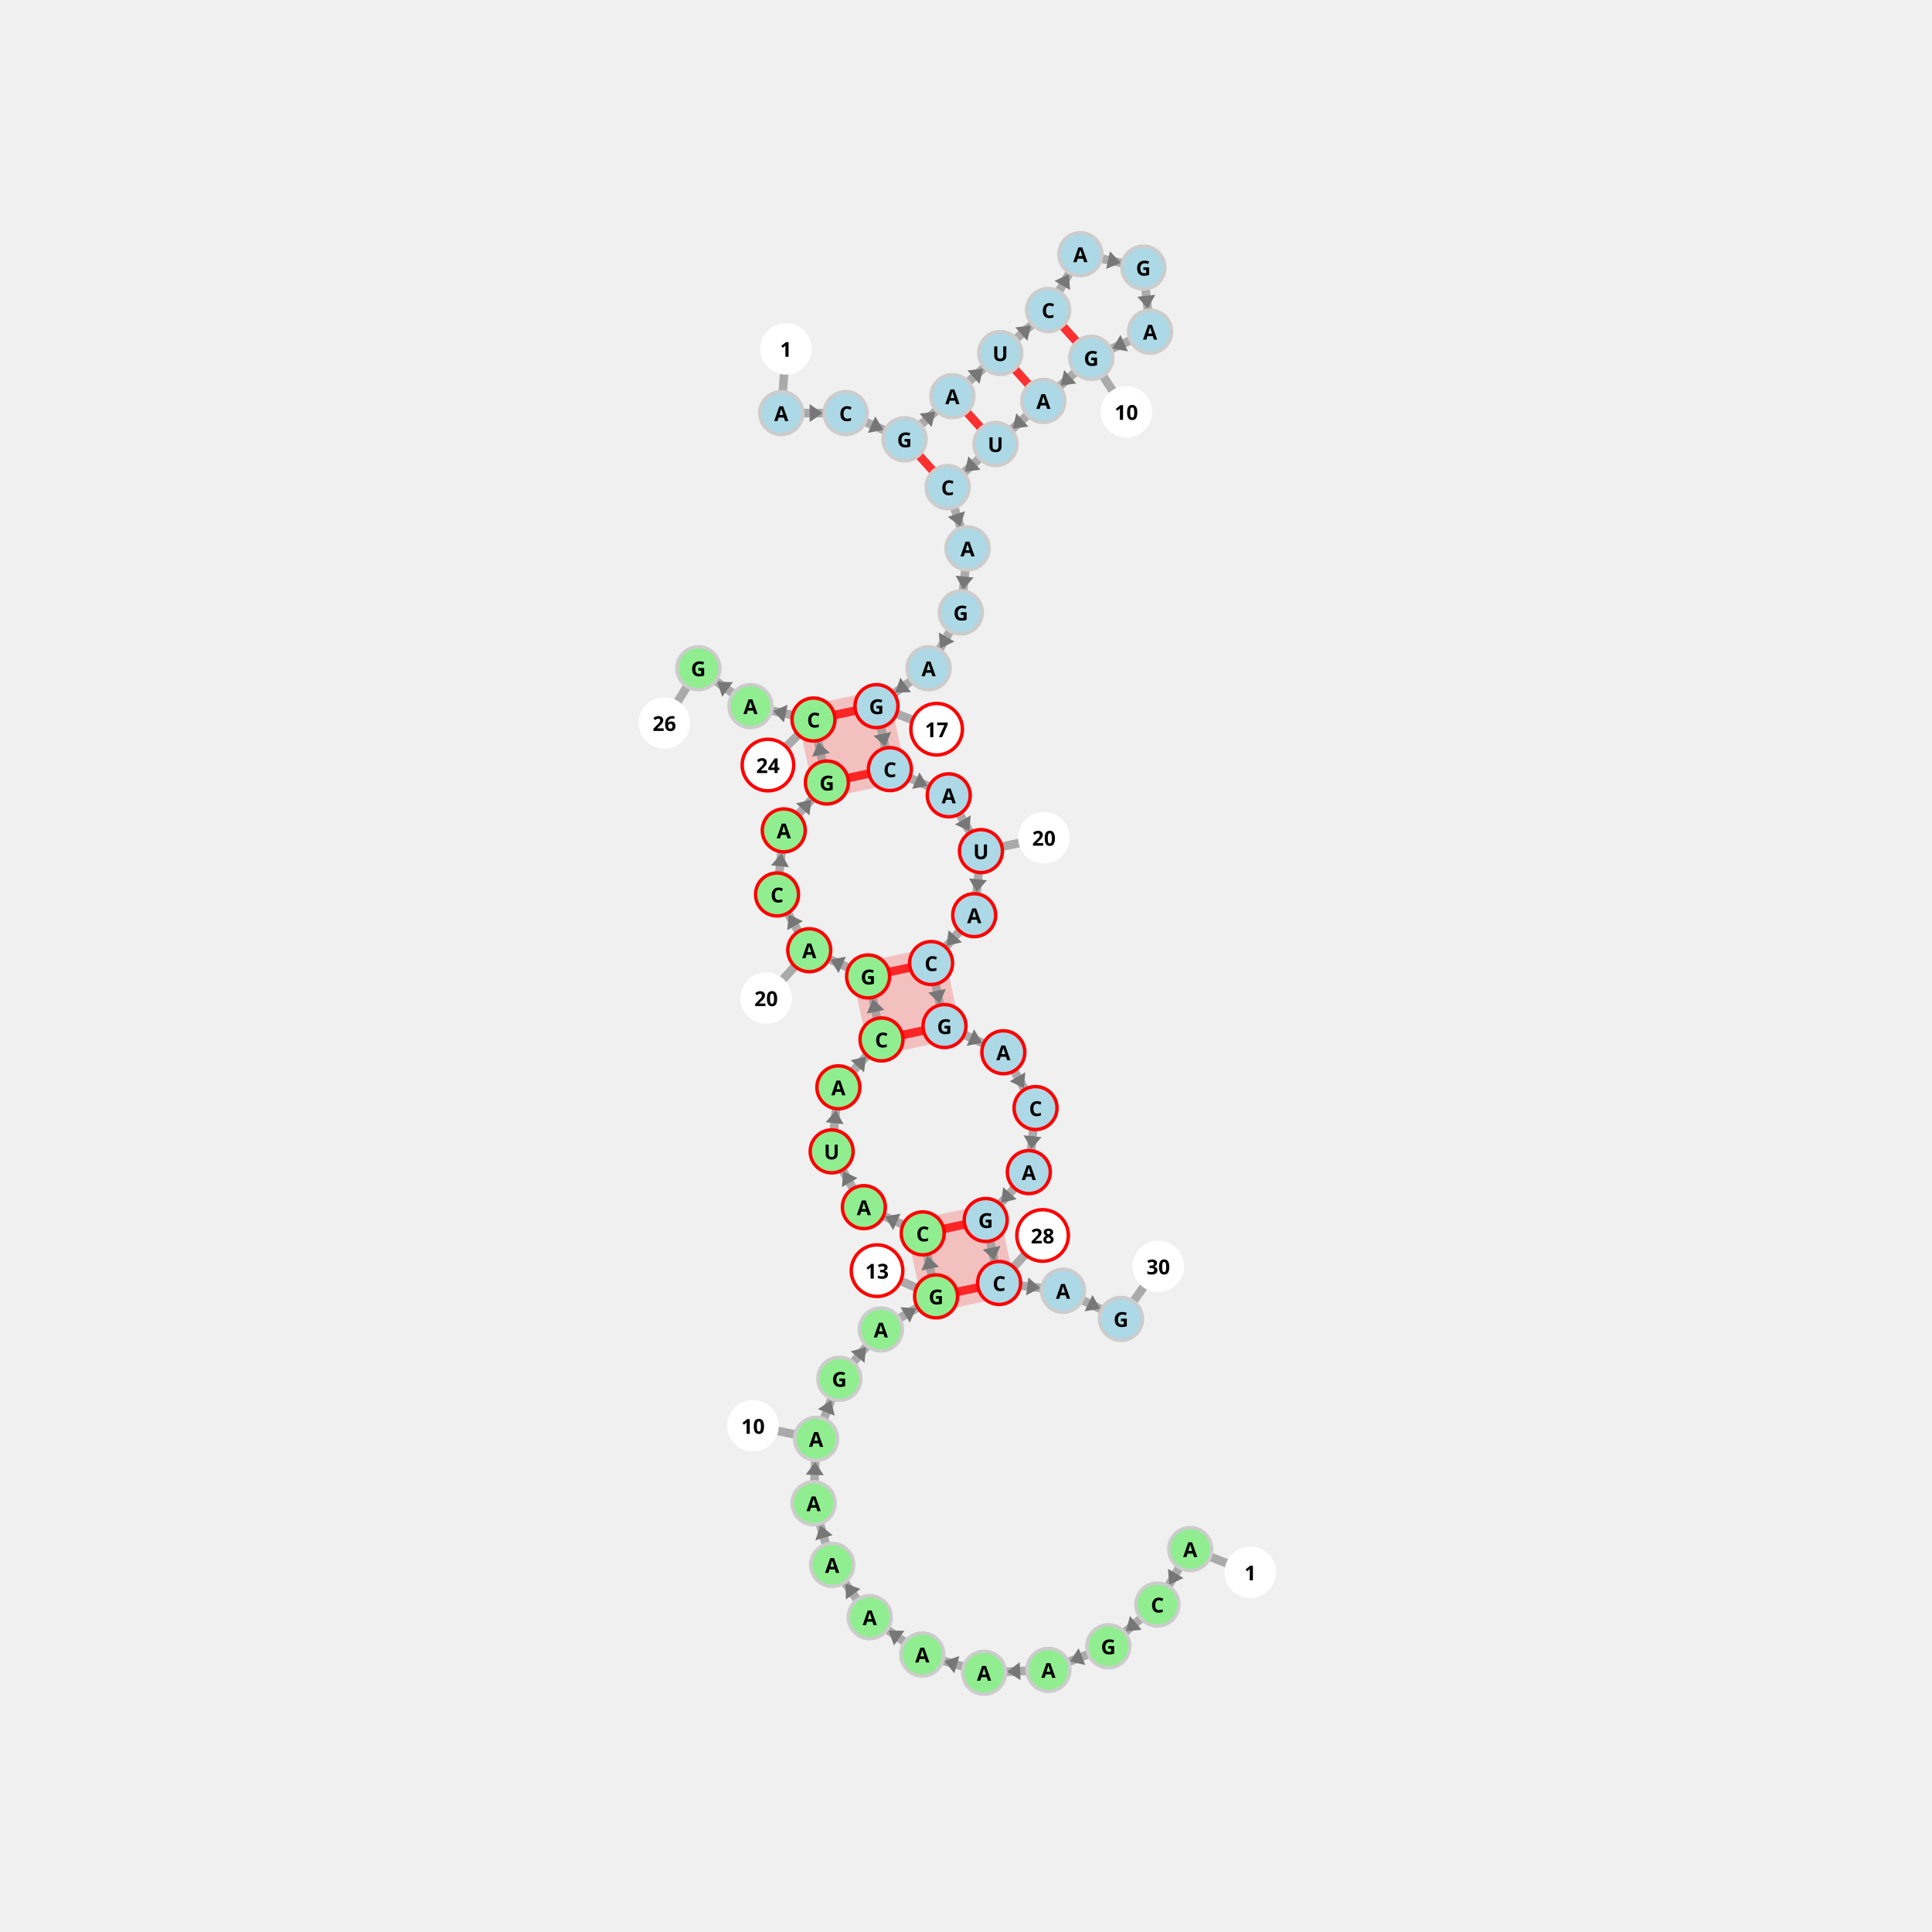
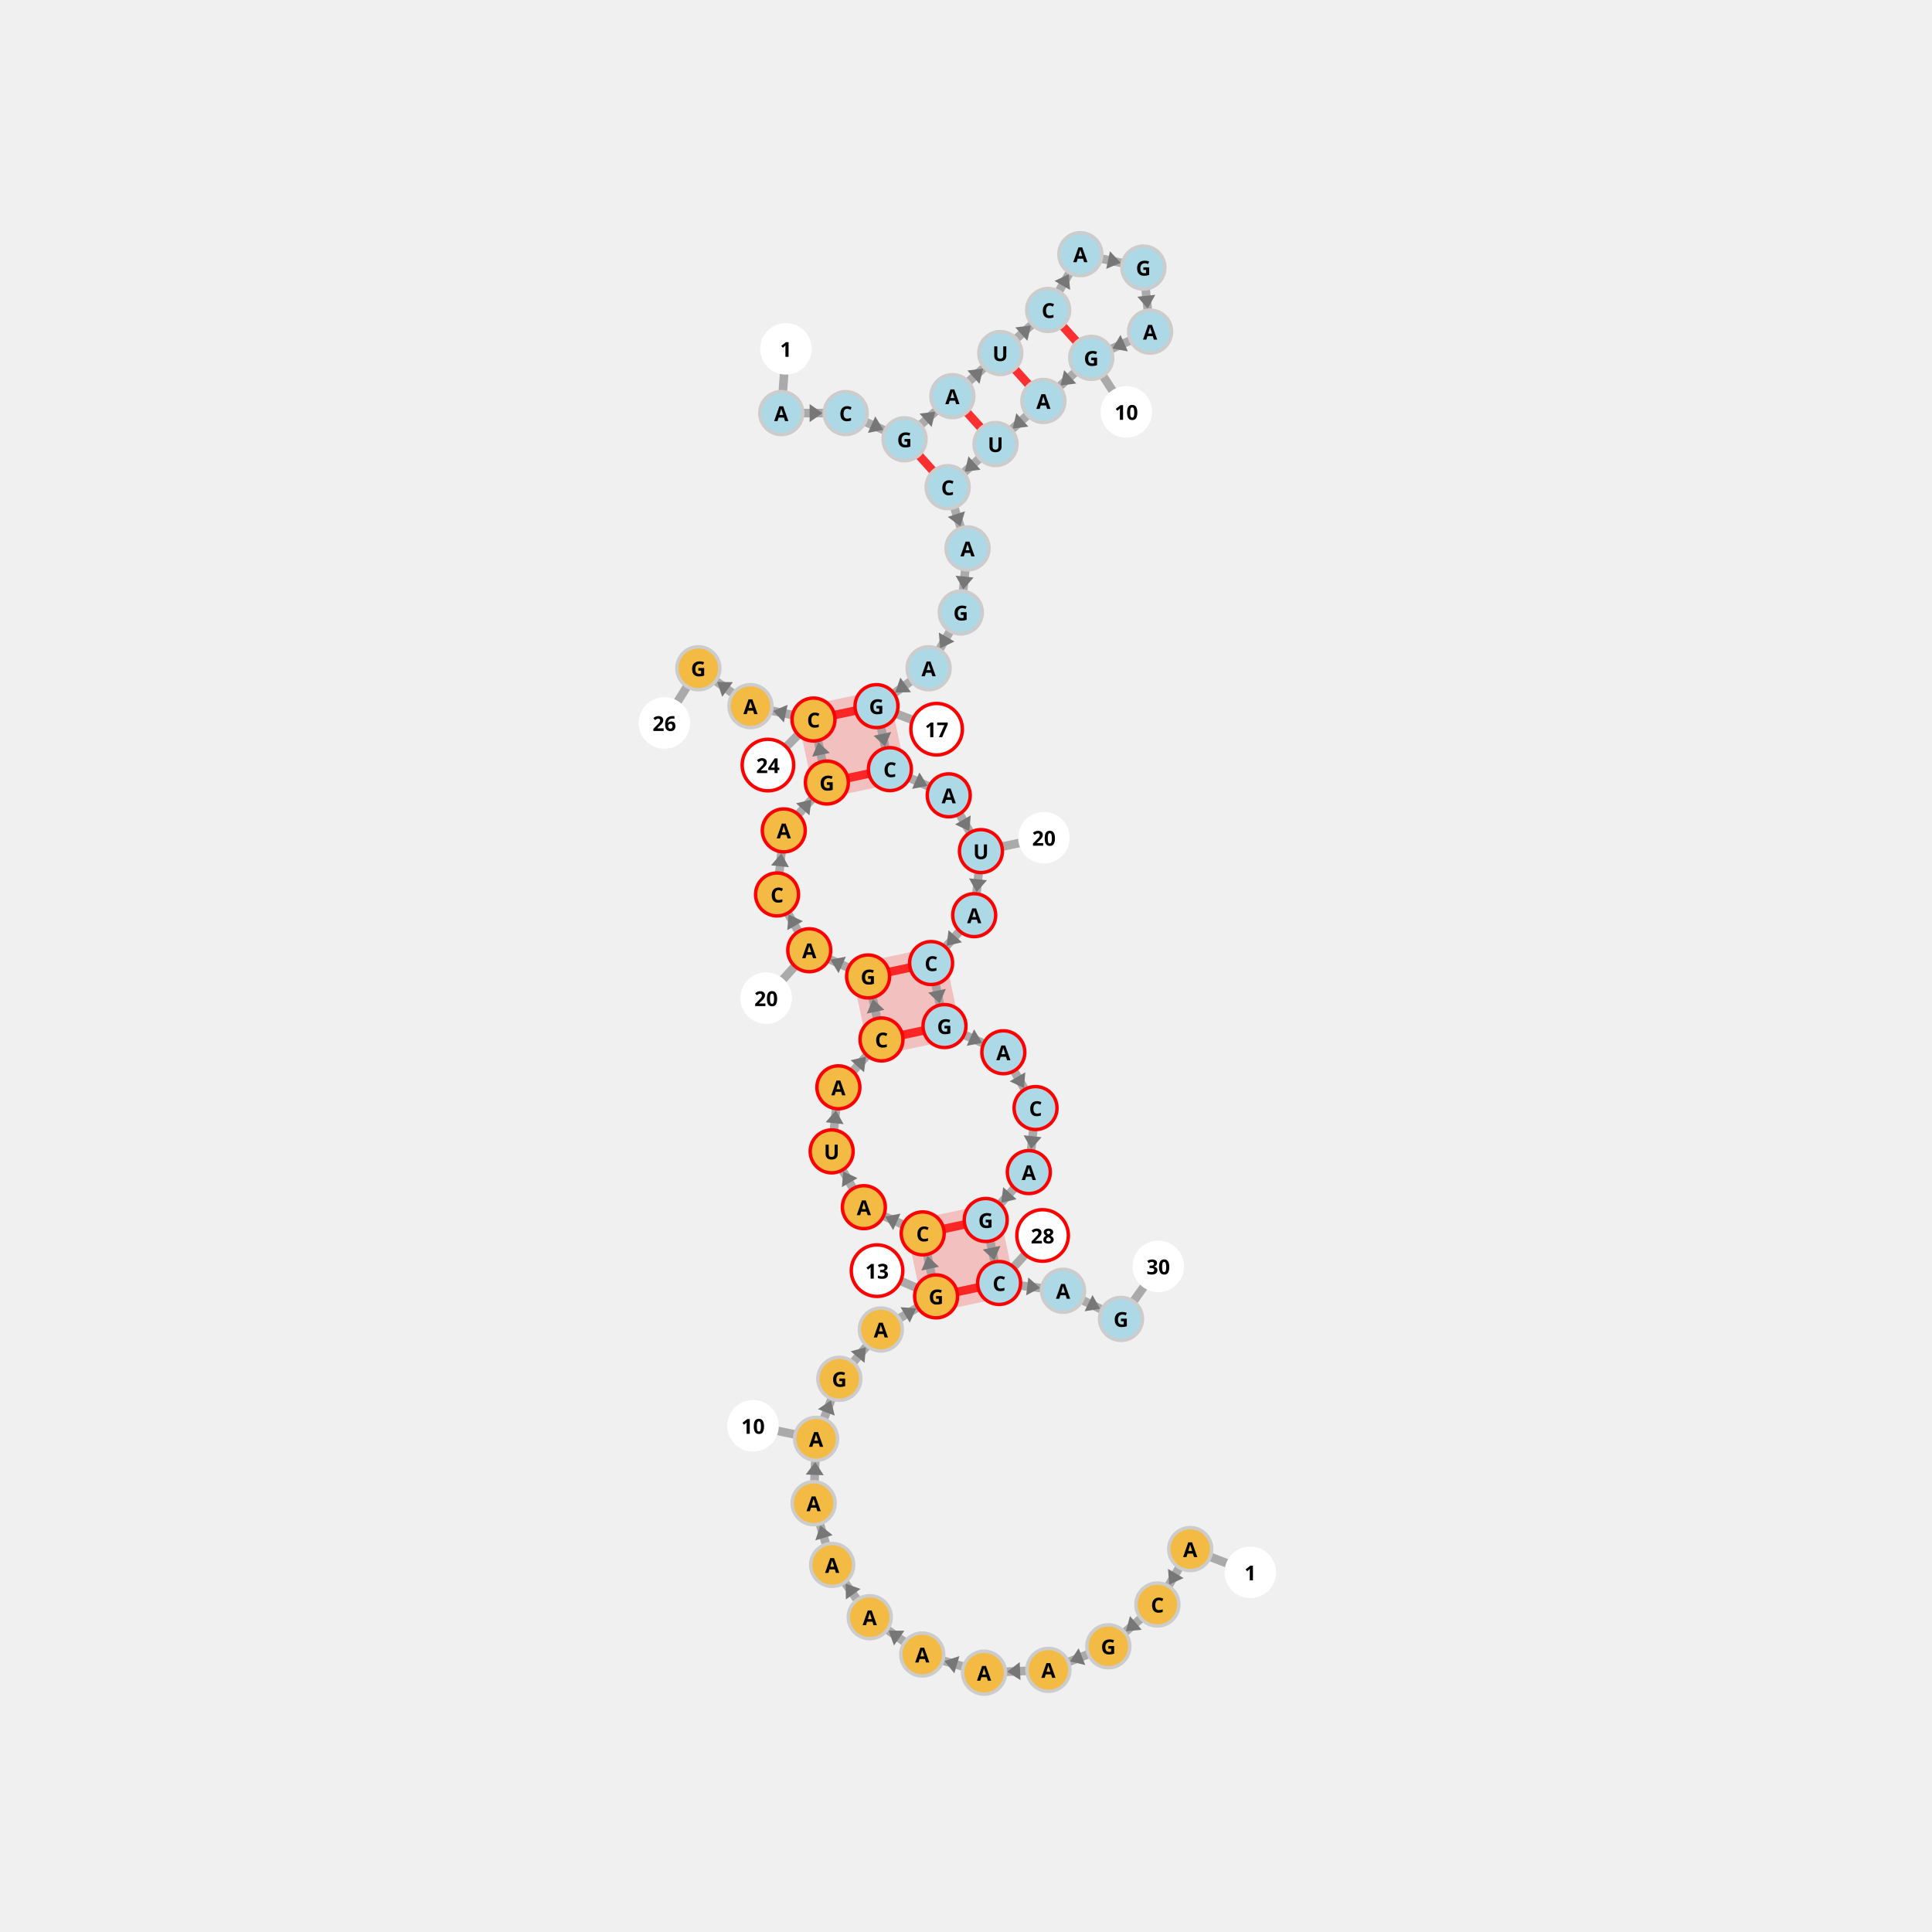
<svg xmlns="http://www.w3.org/2000/svg" viewBox="0 0 300 300">
  <style type="text/css">
 circle.fornac-node, polygon.fornac-node {
  stroke: #ccc;
  stroke-width: 0.8;
  opacity: 1;
  fill: white;
}

path.fornac-directionArrow {
  fill: #777;
  stroke: none;
  stroke-width: 0.8px;
}

g.fornac-plot {
    /* outline: 1px solid red; */
}

circle.fornac-node[base_type="a"] {
  fill: #dbdb8d;
}

circle.fornac-node[base_type="c"] {
  fill: #98df8a;
}

circle.fornac-node[base_type="g"] {
  fill: #ff9896;
}

circle.fornac-node[base_type="u"], circle.fornac-node[base_type="t"] {
  fill: #aec7e8;
}

.fornac-node &gt; text {
     pointer-events: none;
 }

circle.fornac-node[node_type="label"] {
    stroke: transparent;
    stroke-width: 0;
    fill: white;
    display: inline;
}

circle.fornac-node[node_type="protein"] {
    fill: gray;
    fill-opacity: 0.5;
    stroke-width: 4;
}

.fornac-selectedNode &gt; circle.fornac-node {
    stroke: red;
}

text.fornac-nodeLabel {
    font-weight: bold;
    font-family: Tahoma, Geneva, sans-serif;
    font-size: 0.4em;
    color: rgb(100,100,100);
    text-anchor: middle;
    alignment-baseline: middle;
    dominant-baseline: central;
    pointer-events: none;
    -webkit-touch-callout: none;
    -webkit-user-select: none;
    -khtml-user-select: none;
    -moz-user-select: none;
    -ms-user-select: none;
    user-select: none;
}

line.fornac-link {
  stroke: #999;
  stroke-opacity: 0.8;
  stroke-width: 2;
}

line.fornac-link[link_type="pseudoknot"] {
    stroke: red;
}

line.fornac-link[link_type="basepair"] {
  stroke: red;
}

line.fornac-link[link_type="intermolecule"] {
  stroke: blue;
}

line.fornac-link[link_type="chain_chain"] {
  stroke-dasharray: 3,3;
}

line.fornac-link[link_type="fake"] {
  stroke: green;
}

text.fornac-plotLabel {
    font-family: Tahoma, Geneva, sans-serif;
    font-weight: bolder;
    font-size: 1.2em;
    fill: rgba(200, 200, 200, 0.5);
    text-anchor: middle;
    alignment-baseline: central;
}

.fornac-transparent {
    fill: transparent;
    stroke-width: 0;
    stroke-opacity: 0;
    opacity: 0;
    visibility: hidden;
    pointer-events: none;
}

.fornac-dragLine {
  stroke: #999;
  stroke-width: 2;
  pointer-events: none;
}

.fornac-mouseEventHelper &gt; .extent {
  fill-opacity: .1;
  stroke: #fff;
  shape-rendering: crispEdges;
}

.d3-context-menu {
	position: absolute;
	display: none;
	background-color: #f2f2f2;
	border-radius: 4px;

	font-family: Arial, sans-serif;
	font-size: 14px;
	min-width: 150px;
	border: 1px solid #d4d4d4;

	z-index:1200;
}

.d3-context-menu ul {
	list-style-type: none;
	margin: 4px 0px;
	padding: 0px;
	cursor: default;
}

.d3-context-menu ul li {
	padding: 4px 16px;

	-webkit-touch-callout: none; /* iOS Safari */
	-webkit-user-select: none;   /* Chrome/Safari/Opera */
	-khtml-user-select: none;    /* Konqueror */
	-moz-user-select: none;      /* Firefox */
	-ms-user-select: none;       /* Internet Explorer/Edge */
	user-select: none;
}

.d3-context-menu ul li:hover {
	background-color: #4677f8;
	color: #fefefe;
}

.d3-context-menu-selected {
	background-color: #4677f8;
	color: #fefefe;
}

/*
	Header
*/

.d3-context-menu ul li.is-header
.d3-context-menu ul li.is-header:hover {
	background-color: #f2f2f2;
	color: #444;
	font-weight: bold;
	font-style: italic;
}

/*
	Disabled
*/

.d3-context-menu ul li.is-disabled
.d3-context-menu ul li.is-disabled:hover {
	background-color: #f2f2f2;
	color: #888;
	cursor: not-allowed;
}

/*
	Divider
*/

.d3-context-menu ul li.is-divider {
	padding: 0px 0px;
}

.d3-context-menu ul li.is-divider:hover {
	background-color: #f2f2f2;
}

.d3-context-menu ul hr {
	border: 0;
    height: 0;
    border-top: 1px solid rgba(0, 0, 0, 0.1);
    border-bottom: 1px solid rgba(255, 255, 255, 0.3);
}

/*# sourceMappingURL=fornac.css.map*/ 
</style>
  <g class="fornac-plot" transform="translate(54.63409,-2.538667)scale(0.6668224,0.6668224)">
    <polyline points="147.606,287.896 150.725,302.569 136.053,305.687 132.934,291.015 147.606,287.896 " style="fill:red;opacity:0.2;stroke:red;stroke-width:7" />
    <polyline points="134.889,228.068 138.008,242.74 123.336,245.859 120.217,231.186 134.889,228.068 " style="fill:red;opacity:0.2;stroke:red;stroke-width:7" />
    <polyline points="122.172,168.239 125.291,182.911 110.619,186.03 107.5,171.358 122.172,168.239 " style="fill:red;opacity:0.2;stroke:red;stroke-width:7" />
    <g class="fornac-links">
      <line class="link fornac-link" x1="100" y1="100" x2="115" y2="100" link_type="backbone" pointer-events="all" start="1" end="2" />
      <line class="link fornac-link" x1="128.703" y1="106.101" x2="138.74" y2="117.248" link_type="basepair" pointer-events="all" start="3" end="13" />
      <line class="link fornac-link" x1="115" y1="100" x2="128.703" y2="106.101" link_type="backbone" pointer-events="all" start="2" end="3" />
      <line class="link fornac-link" x1="139.85" y1="96.064" x2="149.887" y2="107.211" link_type="basepair" pointer-events="all" start="4" end="12" />
      <line class="link fornac-link" x1="128.703" y1="106.101" x2="139.85" y2="96.064" link_type="backbone" pointer-events="all" start="3" end="4" />
      <line class="link fornac-link" x1="150.998" y1="86.027" x2="161.034" y2="97.174" link_type="basepair" pointer-events="all" start="5" end="11" />
      <line class="link fornac-link" x1="139.85" y1="96.064" x2="150.998" y2="86.027" link_type="backbone" pointer-events="all" start="4" end="5" />
      <line class="link fornac-link" x1="162.145" y1="75.99" x2="172.182" y2="87.137" link_type="basepair" pointer-events="all" start="6" end="10" />
      <line class="link fornac-link" x1="150.998" y1="86.027" x2="162.145" y2="75.99" link_type="backbone" pointer-events="all" start="5" end="6" />
      <line class="link fornac-link" x1="162.145" y1="75.99" x2="169.645" y2="63" link_type="backbone" pointer-events="all" start="6" end="7" />
      <line class="link fornac-link" x1="169.645" y1="63" x2="184.317" y2="66.118" link_type="backbone" pointer-events="all" start="7" end="8" />
      <line class="link fornac-link" x1="184.317" y1="66.118" x2="185.885" y2="81.036" link_type="backbone" pointer-events="all" start="8" end="9" />
      <line class="link fornac-link" x1="185.885" y1="81.036" x2="172.182" y2="87.137" link_type="backbone" pointer-events="all" start="9" end="10" />
      <line class="link fornac-link" x1="172.182" y1="87.137" x2="161.034" y2="97.174" link_type="backbone" pointer-events="all" start="10" end="11" />
      <line class="link fornac-link" x1="161.034" y1="97.174" x2="149.887" y2="107.211" link_type="backbone" pointer-events="all" start="11" end="12" />
      <line class="link fornac-link" x1="149.887" y1="107.211" x2="138.74" y2="117.248" link_type="backbone" pointer-events="all" start="12" end="13" />
      <line class="link fornac-link" x1="138.74" y1="117.248" x2="143.375" y2="131.514" link_type="backbone" pointer-events="all" start="13" end="14" />
      <line class="link fornac-link" x1="143.375" y1="131.514" x2="141.807" y2="146.432" link_type="backbone" pointer-events="all" start="14" end="15" />
      <line class="link fornac-link" x1="141.807" y1="146.432" x2="134.307" y2="159.422" link_type="backbone" pointer-events="all" start="15" end="16" />
      <line class="link fornac-link" x1="122.172" y1="168.239" x2="107.5" y2="171.358" link_type="basepair" pointer-events="all" start="17" end="57" />
      <line class="link fornac-link" x1="134.307" y1="159.422" x2="122.172" y2="168.239" link_type="backbone" pointer-events="all" start="16" end="17" />
      <line class="link fornac-link" x1="125.291" y1="182.911" x2="110.619" y2="186.03" link_type="basepair" pointer-events="all" start="18" end="56" />
      <line class="link fornac-link" x1="122.172" y1="168.239" x2="125.291" y2="182.911" link_type="backbone" pointer-events="all" start="17" end="18" />
      <line class="link fornac-link" x1="125.291" y1="182.911" x2="138.994" y2="189.012" link_type="backbone" pointer-events="all" start="18" end="19" />
      <line class="link fornac-link" x1="138.994" y1="189.012" x2="146.494" y2="202.003" link_type="backbone" pointer-events="all" start="19" end="20" />
      <line class="link fornac-link" x1="146.494" y1="202.003" x2="144.926" y2="216.921" link_type="backbone" pointer-events="all" start="20" end="21" />
      <line class="link fornac-link" x1="134.889" y1="228.068" x2="120.217" y2="231.186" link_type="basepair" pointer-events="all" start="22" end="52" />
      <line class="link fornac-link" x1="144.926" y1="216.921" x2="134.889" y2="228.068" link_type="backbone" pointer-events="all" start="21" end="22" />
      <line class="link fornac-link" x1="138.008" y1="242.74" x2="123.336" y2="245.859" link_type="basepair" pointer-events="all" start="23" end="51" />
      <line class="link fornac-link" x1="134.889" y1="228.068" x2="138.008" y2="242.74" link_type="backbone" pointer-events="all" start="22" end="23" />
      <line class="link fornac-link" x1="138.008" y1="242.74" x2="151.711" y2="248.841" link_type="backbone" pointer-events="all" start="23" end="24" />
      <line class="link fornac-link" x1="151.711" y1="248.841" x2="159.211" y2="261.831" link_type="backbone" pointer-events="all" start="24" end="25" />
      <line class="link fornac-link" x1="159.211" y1="261.831" x2="157.643" y2="276.749" link_type="backbone" pointer-events="all" start="25" end="26" />
      <line class="link fornac-link" x1="147.606" y1="287.896" x2="132.934" y2="291.015" link_type="basepair" pointer-events="all" start="27" end="47" />
      <line class="link fornac-link" x1="157.643" y1="276.749" x2="147.606" y2="287.896" link_type="backbone" pointer-events="all" start="26" end="27" />
      <line class="link fornac-link" x1="150.725" y1="302.569" x2="136.053" y2="305.687" link_type="basepair" pointer-events="all" start="28" end="46" />
      <line class="link fornac-link" x1="147.606" y1="287.896" x2="150.725" y2="302.569" link_type="backbone" pointer-events="all" start="27" end="28" />
      <line class="link fornac-link" x1="150.725" y1="302.569" x2="165.615" y2="304.383" link_type="backbone" pointer-events="all" start="28" end="29" />
      <line class="link fornac-link" x1="165.615" y1="304.383" x2="179.109" y2="310.934" link_type="backbone" pointer-events="all" start="29" end="30" />
      <line class="link fornac-link" x1="195.228" y1="364.538" x2="187.585" y2="377.444" link_type="backbone" pointer-events="all" start="34" end="35" />
      <line class="link fornac-link" x1="187.585" y1="377.444" x2="176.166" y2="387.17" link_type="backbone" pointer-events="all" start="35" end="36" />
      <line class="link fornac-link" x1="176.166" y1="387.17" x2="162.207" y2="392.662" link_type="backbone" pointer-events="all" start="36" end="37" />
      <line class="link fornac-link" x1="162.207" y1="392.662" x2="147.222" y2="393.323" link_type="backbone" pointer-events="all" start="37" end="38" />
      <line class="link fornac-link" x1="147.222" y1="393.323" x2="132.834" y2="389.082" link_type="backbone" pointer-events="all" start="38" end="39" />
      <line class="link fornac-link" x1="132.834" y1="389.082" x2="120.602" y2="380.4" link_type="backbone" pointer-events="all" start="39" end="40" />
      <line class="link fornac-link" x1="120.602" y1="380.4" x2="111.852" y2="368.216" link_type="backbone" pointer-events="all" start="40" end="41" />
      <line class="link fornac-link" x1="111.852" y1="368.216" x2="107.532" y2="353.852" link_type="backbone" pointer-events="all" start="41" end="42" />
      <line class="link fornac-link" x1="107.532" y1="353.852" x2="108.111" y2="338.863" link_type="backbone" pointer-events="all" start="42" end="43" />
      <line class="link fornac-link" x1="108.111" y1="338.863" x2="113.525" y2="324.874" link_type="backbone" pointer-events="all" start="43" end="44" />
      <line class="link fornac-link" x1="113.525" y1="324.874" x2="123.188" y2="313.401" link_type="backbone" pointer-events="all" start="44" end="45" />
      <line class="link fornac-link" x1="123.188" y1="313.401" x2="136.053" y2="305.687" link_type="backbone" pointer-events="all" start="45" end="46" />
      <line class="link fornac-link" x1="136.053" y1="305.687" x2="132.934" y2="291.015" link_type="backbone" pointer-events="all" start="46" end="47" />
      <line class="link fornac-link" x1="132.934" y1="291.015" x2="119.231" y2="284.914" link_type="backbone" pointer-events="all" start="47" end="48" />
      <line class="link fornac-link" x1="119.231" y1="284.914" x2="111.731" y2="271.924" link_type="backbone" pointer-events="all" start="48" end="49" />
      <line class="link fornac-link" x1="111.731" y1="271.924" x2="113.299" y2="257.006" link_type="backbone" pointer-events="all" start="49" end="50" />
      <line class="link fornac-link" x1="113.299" y1="257.006" x2="123.336" y2="245.859" link_type="backbone" pointer-events="all" start="50" end="51" />
      <line class="link fornac-link" x1="123.336" y1="245.859" x2="120.217" y2="231.186" link_type="backbone" pointer-events="all" start="51" end="52" />
      <line class="link fornac-link" x1="120.217" y1="231.186" x2="106.514" y2="225.085" link_type="backbone" pointer-events="all" start="52" end="53" />
      <line class="link fornac-link" x1="106.514" y1="225.085" x2="99.014" y2="212.095" link_type="backbone" pointer-events="all" start="53" end="54" />
      <line class="link fornac-link" x1="99.014" y1="212.095" x2="100.582" y2="197.177" link_type="backbone" pointer-events="all" start="54" end="55" />
      <line class="link fornac-link" x1="100.582" y1="197.177" x2="110.619" y2="186.03" link_type="backbone" pointer-events="all" start="55" end="56" />
      <line class="link fornac-link" x1="110.619" y1="186.03" x2="107.5" y2="171.358" link_type="backbone" pointer-events="all" start="56" end="57" />
      <line class="link fornac-link" x1="107.5" y1="171.358" x2="92.828" y2="168.239" link_type="backbone" pointer-events="all" start="57" end="58" />
      <line class="link fornac-link" x1="92.828" y1="168.239" x2="80.693" y2="159.422" link_type="backbone" pointer-events="all" start="58" end="59" />
      <line class="link fornac-link" x1="100" y1="100" x2="101.084" y2="85.039" link_type="label_link" pointer-events="all" start="1" end="1" />
      <line class="link fornac-link" x1="172.182" y1="87.137" x2="180.351" y2="99.717" link_type="label_link" pointer-events="all" start="10" end="1" />
      <line class="link fornac-link" x1="122.172" y1="168.239" x2="136.176" y2="173.615" link_type="label_link" pointer-events="all" start="17" end="1" />
      <line class="link fornac-link" x1="146.494" y1="202.003" x2="161.166" y2="198.884" link_type="label_link" pointer-events="all" start="20" end="1" />
      <line class="link fornac-link" x1="150.725" y1="302.569" x2="160.854" y2="291.505" link_type="label_link" pointer-events="all" start="28" end="1" />
      <line class="link fornac-link" x1="179.109" y1="310.934" x2="187.791" y2="298.702" link_type="label_link" pointer-events="all" start="30" end="1" />
      <line class="link fornac-link" x1="195.228" y1="364.538" x2="209.217" y2="369.952" link_type="label_link" pointer-events="all" start="34" end="1" />
      <line class="link fornac-link" x1="108.111" y1="338.863" x2="93.422" y2="335.825" link_type="label_link" pointer-events="all" start="43" end="1" />
      <line class="link fornac-link" x1="136.053" y1="305.687" x2="122.299" y2="299.7" link_type="label_link" pointer-events="all" start="46" end="1" />
      <line class="link fornac-link" x1="106.514" y1="225.085" x2="96.477" y2="236.233" link_type="label_link" pointer-events="all" start="53" end="1" />
      <line class="link fornac-link" x1="107.5" y1="171.358" x2="96.893" y2="181.964" link_type="label_link" pointer-events="all" start="57" end="1" />
      <line class="link fornac-link" x1="80.693" y1="159.422" x2="72.776" y2="172.163" link_type="label_link" pointer-events="all" start="59" end="1" />
    </g>
    <g class="fornac-nodes">
      <g class="gnode" struct_name="empty" transform="translate(100,100)" num="n1" rnum="n59">
        <path class="fornac-directionArrow" node_num="1" />
        <circle class="fornac-node" node_type="nucleotide" node_num="1" r="5" style="fill: lightblue;" />
        <text class="fornac-nodeLabel" label_type="nucleotide">A</text>
      </g>
      <g class="gnode" struct_name="empty" transform="translate(115,100)" num="n2" rnum="n58">
        <path class="fornac-directionArrow" node_num="2" d="M-8.4,-2.1L-5.4,0L-8.4,2.1" />
        <circle class="fornac-node" node_type="nucleotide" node_num="2" r="5" style="fill: lightblue;" />
        <text class="fornac-nodeLabel" label_type="nucleotide">C</text>
      </g>
      <g class="gnode" struct_name="empty" transform="translate(128.7032,106.101)" num="n3" rnum="n57">
        <path class="fornac-directionArrow" node_num="3" d="M-6.82,-5.335L-4.933,-2.196L-8.528,-1.498" />
        <circle class="fornac-node" node_type="nucleotide" node_num="3" r="5" style="fill: lightblue;" />
        <text class="fornac-nodeLabel" label_type="nucleotide">G</text>
      </g>
      <g class="gnode" struct_name="empty" transform="translate(139.8504,96.06409)" num="n4" rnum="n56">
        <path class="fornac-directionArrow" node_num="4" d="M-7.648,4.06L-4.013,3.613L-4.837,7.181" />
        <circle class="fornac-node" node_type="nucleotide" node_num="4" r="5" style="fill: lightblue;" />
        <text class="fornac-nodeLabel" label_type="nucleotide">A</text>
      </g>
      <g class="gnode" struct_name="empty" transform="translate(150.9975,86.02713)" num="n5" rnum="n55">
        <path class="fornac-directionArrow" node_num="5" d="M-7.648,4.06L-4.013,3.613L-4.837,7.181" />
        <circle class="fornac-node" node_type="nucleotide" node_num="5" r="5" style="fill: lightblue;" />
        <text class="fornac-nodeLabel" label_type="nucleotide">U</text>
      </g>
      <g class="gnode" struct_name="empty" transform="translate(162.1447,75.99017)" num="n6" rnum="n54">
        <path class="fornac-directionArrow" node_num="6" d="M-7.648,4.06L-4.013,3.613L-4.837,7.181" />
        <circle class="fornac-node" node_type="nucleotide" node_num="6" r="5" style="fill: lightblue;" />
        <text class="fornac-nodeLabel" label_type="nucleotide">C</text>
      </g>
      <g class="gnode" struct_name="empty" transform="translate(169.6447,62.99979)" num="n7" rnum="n53">
        <path class="fornac-directionArrow" node_num="7" d="M-6.019,6.225L-2.7,4.677L-2.381,8.325" />
        <circle class="fornac-node" node_type="nucleotide" node_num="7" r="5" style="fill: lightblue;" />
        <text class="fornac-nodeLabel" label_type="nucleotide">A</text>
      </g>
      <g class="gnode" struct_name="empty" transform="translate(184.3169,66.11847)" num="n8" rnum="n52">
        <path class="fornac-directionArrow" node_num="8" d="M-7.78,-3.801L-5.282,-1.123L-8.653,0.308" />
        <circle class="fornac-node" node_type="nucleotide" node_num="8" r="5" style="fill: lightblue;" />
        <text class="fornac-nodeLabel" label_type="nucleotide">G</text>
      </g>
      <g class="gnode" struct_name="empty" transform="translate(185.8848,81.0363)" num="n9" rnum="n51">
        <path class="fornac-directionArrow" node_num="9" d="M1.21,-8.573L-0.564,-5.37L-2.967,-8.134" />
        <circle class="fornac-node" node_type="nucleotide" node_num="9" r="5" style="fill: lightblue;" />
        <text class="fornac-nodeLabel" label_type="nucleotide">A</text>
      </g>
      <g class="gnode" struct_name="empty" transform="translate(172.1817,87.13734)" num="n10" rnum="n50">
        <path class="fornac-directionArrow" node_num="10" d="M8.528,-1.498L4.933,-2.196L6.82,-5.335" />
        <circle class="fornac-node" node_type="nucleotide" node_num="10" r="5" style="fill: lightblue;" />
        <text class="fornac-nodeLabel" label_type="nucleotide">G</text>
      </g>
      <g class="gnode" struct_name="empty" transform="translate(161.0345,97.1743)" num="n11" rnum="n49">
        <path class="fornac-directionArrow" node_num="11" d="M7.648,-4.06L4.013,-3.613L4.837,-7.181" />
        <circle class="fornac-node" node_type="nucleotide" node_num="11" r="5" style="fill: lightblue;" />
        <text class="fornac-nodeLabel" label_type="nucleotide">A</text>
      </g>
      <g class="gnode" struct_name="empty" transform="translate(149.8873,107.2113)" num="n12" rnum="n48">
        <path class="fornac-directionArrow" node_num="12" d="M7.648,-4.06L4.013,-3.613L4.837,-7.181" />
        <circle class="fornac-node" node_type="nucleotide" node_num="12" r="5" style="fill: lightblue;" />
        <text class="fornac-nodeLabel" label_type="nucleotide">U</text>
      </g>
      <g class="gnode" struct_name="empty" transform="translate(138.7401,117.2482)" num="n13" rnum="n47">
        <path class="fornac-directionArrow" node_num="13" d="M7.648,-4.06L4.013,-3.613L4.837,-7.181" />
        <circle class="fornac-node" node_type="nucleotide" node_num="13" r="5" style="fill: lightblue;" />
        <text class="fornac-nodeLabel" label_type="nucleotide">C</text>
      </g>
      <g class="gnode" struct_name="empty" transform="translate(143.3754,131.5141)" num="n14" rnum="n46">
        <path class="fornac-directionArrow" node_num="14" d="M-0.599,-8.638L-1.669,-5.136L-4.593,-7.34" />
        <circle class="fornac-node" node_type="nucleotide" node_num="14" r="5" style="fill: lightblue;" />
        <text class="fornac-nodeLabel" label_type="nucleotide">A</text>
      </g>
      <g class="gnode" struct_name="empty" transform="translate(141.8075,146.4319)" num="n15" rnum="n45">
        <path class="fornac-directionArrow" node_num="15" d="M2.967,-8.134L0.564,-5.37L-1.21,-8.573" />
        <circle class="fornac-node" node_type="nucleotide" node_num="15" r="5" style="fill: lightblue;" />
        <text class="fornac-nodeLabel" label_type="nucleotide">G</text>
      </g>
      <g class="gnode" struct_name="empty" transform="translate(134.3075,159.4223)" num="n16" rnum="n44">
        <path class="fornac-directionArrow" node_num="16" d="M6.019,-6.225L2.7,-4.677L2.381,-8.325" />
        <circle class="fornac-node" node_type="nucleotide" node_num="16" r="5" style="fill: lightblue;" />
        <text class="fornac-nodeLabel" label_type="nucleotide">A</text>
      </g>
      <g class="gnode" struct_name="empty" transform="translate(122.1722,168.2391)" num="n17" rnum="n43">
        <path class="fornac-directionArrow" node_num="17" d="M8.03,-3.238L4.369,-3.174L5.561,-6.636" />
        <circle class="fornac-node" node_type="nucleotide" node_num="17" r="5" style="fill: lightblue;stroke: red;" />
        <text class="fornac-nodeLabel" label_type="nucleotide">G</text>
      </g>
      <g class="gnode" struct_name="empty" transform="translate(125.2909,182.9113)" num="n18" rnum="n42">
        <path class="fornac-directionArrow" node_num="18" d="M0.308,-8.653L-1.123,-5.282L-3.801,-7.78" />
        <circle class="fornac-node" node_type="nucleotide" node_num="18" r="5" style="fill: lightblue;stroke: red;" />
        <text class="fornac-nodeLabel" label_type="nucleotide">C</text>
      </g>
      <g class="gnode" struct_name="empty" transform="translate(138.9941,189.0123)" num="n19" rnum="n41">
        <path class="fornac-directionArrow" node_num="19" d="M-6.82,-5.335L-4.933,-2.196L-8.528,-1.498" />
        <circle class="fornac-node" node_type="nucleotide" node_num="19" r="5" style="fill: lightblue;stroke: red;" />
        <text class="fornac-nodeLabel" label_type="nucleotide">A</text>
      </g>
      <g class="gnode" struct_name="empty" transform="translate(146.4941,202.0027)" num="n20" rnum="n40">
        <path class="fornac-directionArrow" node_num="20" d="M-2.381,-8.325L-2.7,-4.677L-6.019,-6.225" />
        <circle class="fornac-node" node_type="nucleotide" node_num="20" r="5" style="fill: lightblue;stroke: red;" />
        <text class="fornac-nodeLabel" label_type="nucleotide">U</text>
      </g>
      <g class="gnode" struct_name="empty" transform="translate(144.9261,216.9205)" num="n21" rnum="n39">
        <path class="fornac-directionArrow" node_num="21" d="M2.967,-8.134L0.564,-5.37L-1.21,-8.573" />
        <circle class="fornac-node" node_type="nucleotide" node_num="21" r="5" style="fill: lightblue;stroke: red;" />
        <text class="fornac-nodeLabel" label_type="nucleotide">A</text>
      </g>
      <g class="gnode" struct_name="empty" transform="translate(134.8892,228.0677)" num="n22" rnum="n38">
        <path class="fornac-directionArrow" node_num="22" d="M7.181,-4.837L3.613,-4.013L4.06,-7.648" />
        <circle class="fornac-node" node_type="nucleotide" node_num="22" r="5" style="fill: lightblue;stroke: red;" />
        <text class="fornac-nodeLabel" label_type="nucleotide">C</text>
      </g>
      <g class="gnode" struct_name="empty" transform="translate(138.0079,242.7399)" num="n23" rnum="n37">
        <path class="fornac-directionArrow" node_num="23" d="M0.308,-8.653L-1.123,-5.282L-3.801,-7.78" />
        <circle class="fornac-node" node_type="nucleotide" node_num="23" r="5" style="fill: lightblue;stroke: red;" />
        <text class="fornac-nodeLabel" label_type="nucleotide">G</text>
      </g>
      <g class="gnode" struct_name="empty" transform="translate(151.711,248.841)" num="n24" rnum="n36">
        <path class="fornac-directionArrow" node_num="24" d="M-6.82,-5.335L-4.933,-2.196L-8.528,-1.498" />
        <circle class="fornac-node" node_type="nucleotide" node_num="24" r="5" style="fill: lightblue;stroke: red;" />
        <text class="fornac-nodeLabel" label_type="nucleotide">A</text>
      </g>
      <g class="gnode" struct_name="empty" transform="translate(159.211,261.8313)" num="n25" rnum="n35">
        <path class="fornac-directionArrow" node_num="25" d="M-2.381,-8.325L-2.7,-4.677L-6.019,-6.225" />
        <circle class="fornac-node" node_type="nucleotide" node_num="25" r="5" style="fill: lightblue;stroke: red;" />
        <text class="fornac-nodeLabel" label_type="nucleotide">C</text>
      </g>
      <g class="gnode" struct_name="empty" transform="translate(157.6431,276.7492)" num="n26" rnum="n34">
        <path class="fornac-directionArrow" node_num="26" d="M2.967,-8.134L0.564,-5.37L-1.21,-8.573" />
        <circle class="fornac-node" node_type="nucleotide" node_num="26" r="5" style="fill: lightblue;stroke: red;" />
        <text class="fornac-nodeLabel" label_type="nucleotide">A</text>
      </g>
      <g class="gnode" struct_name="empty" transform="translate(147.6062,287.8963)" num="n27" rnum="n33">
        <path class="fornac-directionArrow" node_num="27" d="M7.181,-4.837L3.613,-4.013L4.06,-7.648" />
        <circle class="fornac-node" node_type="nucleotide" node_num="27" r="5" style="fill: lightblue;stroke: red;" />
        <text class="fornac-nodeLabel" label_type="nucleotide">G</text>
      </g>
      <g class="gnode" struct_name="empty" transform="translate(150.7248,302.5686)" num="n28" rnum="n32">
        <path class="fornac-directionArrow" node_num="28" d="M0.308,-8.653L-1.123,-5.282L-3.801,-7.78" />
        <circle class="fornac-node" node_type="nucleotide" node_num="28" r="5" style="fill: lightblue;stroke: red;" />
        <text class="fornac-nodeLabel" label_type="nucleotide">C</text>
      </g>
      <g class="gnode" struct_name="empty" transform="translate(165.6147,304.3829)" num="n29" rnum="n31">
        <path class="fornac-directionArrow" node_num="29" d="M-8.084,-3.101L-5.36,-0.653L-8.592,1.069" />
        <circle class="fornac-node" node_type="nucleotide" node_num="29" r="5" style="fill: lightblue;" />
        <text class="fornac-nodeLabel" label_type="nucleotide">A</text>
      </g>
      <g class="gnode" struct_name="empty" transform="translate(179.1087,310.9337)" num="n30" rnum="n30">
        <path class="fornac-directionArrow" node_num="30" d="M-6.64,-5.558L-4.858,-2.358L-8.474,-1.779" />
        <circle class="fornac-node" node_type="nucleotide" node_num="30" r="5" style="fill: lightblue;" />
        <text class="fornac-nodeLabel" label_type="nucleotide">G</text>
      </g>
      <g class="gnode" struct_name="empty" transform="translate(195.2282,364.5375)" num="n34" rnum="n26">
-         <circle class="fornac-node" node_type="nucleotide" node_num="34" r="5" style="fill: lightgreen;" />
+         <circle class="fornac-node" node_type="nucleotide" node_num="34" r="5" style="fill: #F4BB44;" />
        <text class="fornac-nodeLabel" label_type="nucleotide">A</text>
      </g>
      <g class="gnode" struct_name="empty" transform="translate(187.5854,377.4444)" num="n35" rnum="n25">
        <path class="fornac-directionArrow" node_num="35" d="M6.087,-6.158L2.751,-4.646L2.473,-8.298" />
-         <circle class="fornac-node" node_type="nucleotide" node_num="35" r="5" style="fill: lightgreen;" />
+         <circle class="fornac-node" node_type="nucleotide" node_num="35" r="5" style="fill: #F4BB44;" />
        <text class="fornac-nodeLabel" label_type="nucleotide">C</text>
      </g>
      <g class="gnode" struct_name="empty" transform="translate(176.1659,387.1704)" num="n36" rnum="n24">
        <path class="fornac-directionArrow" node_num="36" d="M7.757,-3.848L4.111,-3.501L5.033,-7.045" />
-         <circle class="fornac-node" node_type="nucleotide" node_num="36" r="5" style="fill: lightgreen;" />
+         <circle class="fornac-node" node_type="nucleotide" node_num="36" r="5" style="fill: #F4BB44;" />
        <text class="fornac-nodeLabel" label_type="nucleotide">G</text>
      </g>
      <g class="gnode" struct_name="empty" transform="translate(162.2071,392.6615)" num="n37" rnum="n23">
        <path class="fornac-directionArrow" node_num="37" d="M8.586,-1.121L5.025,-1.977L7.048,-5.029" />
-         <circle class="fornac-node" node_type="nucleotide" node_num="37" r="5" style="fill: lightgreen;" />
+         <circle class="fornac-node" node_type="nucleotide" node_num="37" r="5" style="fill: #F4BB44;" />
        <text class="fornac-nodeLabel" label_type="nucleotide">A</text>
      </g>
      <g class="gnode" struct_name="empty" transform="translate(147.2217,393.3227)" num="n38" rnum="n22">
        <path class="fornac-directionArrow" node_num="38" d="M8.484,1.728L5.395,-0.238L8.299,-2.468" />
-         <circle class="fornac-node" node_type="nucleotide" node_num="38" r="5" style="fill: lightgreen;" />
+         <circle class="fornac-node" node_type="nucleotide" node_num="38" r="5" style="fill: #F4BB44;" />
        <text class="fornac-nodeLabel" label_type="nucleotide">A</text>
      </g>
      <g class="gnode" struct_name="empty" transform="translate(132.8336,389.0823)" num="n39" rnum="n21">
        <path class="fornac-directionArrow" node_num="39" d="M7.464,4.389L5.18,1.527L8.651,0.36" />
-         <circle class="fornac-node" node_type="nucleotide" node_num="39" r="5" style="fill: lightgreen;" />
+         <circle class="fornac-node" node_type="nucleotide" node_num="39" r="5" style="fill: #F4BB44;" />
        <text class="fornac-nodeLabel" label_type="nucleotide">A</text>
      </g>
      <g class="gnode" struct_name="empty" transform="translate(120.6019,380.3998)" num="n40" rnum="n20">
        <path class="fornac-directionArrow" node_num="40" d="M5.634,6.575L4.403,3.126L8.065,3.15" />
-         <circle class="fornac-node" node_type="nucleotide" node_num="40" r="5" style="fill: lightgreen;" />
+         <circle class="fornac-node" node_type="nucleotide" node_num="40" r="5" style="fill: #F4BB44;" />
        <text class="fornac-nodeLabel" label_type="nucleotide">A</text>
      </g>
      <g class="gnode" struct_name="empty" transform="translate(111.8521,368.2162)" num="n41" rnum="n19">
        <path class="fornac-directionArrow" node_num="41" d="M3.194,8.048L3.15,4.386L6.606,5.598" />
-         <circle class="fornac-node" node_type="nucleotide" node_num="41" r="5" style="fill: lightgreen;" />
+         <circle class="fornac-node" node_type="nucleotide" node_num="41" r="5" style="fill: #F4BB44;" />
        <text class="fornac-nodeLabel" label_type="nucleotide">A</text>
      </g>
      <g class="gnode" struct_name="empty" transform="translate(107.5324,353.8516)" num="n42" rnum="n18">
        <path class="fornac-directionArrow" node_num="42" d="M0.408,8.649L1.555,5.171L4.43,7.439" />
-         <circle class="fornac-node" node_type="nucleotide" node_num="42" r="5" style="fill: lightgreen;" />
+         <circle class="fornac-node" node_type="nucleotide" node_num="42" r="5" style="fill: #F4BB44;" />
        <text class="fornac-nodeLabel" label_type="nucleotide">A</text>
      </g>
      <g class="gnode" struct_name="empty" transform="translate(108.111,338.8628)" num="n43" rnum="n17">
        <path class="fornac-directionArrow" node_num="43" d="M-2.422,8.313L-0.208,5.396L1.774,8.475" />
-         <circle class="fornac-node" node_type="nucleotide" node_num="43" r="5" style="fill: lightgreen;" />
+         <circle class="fornac-node" node_type="nucleotide" node_num="43" r="5" style="fill: #F4BB44;" />
        <text class="fornac-nodeLabel" label_type="nucleotide">A</text>
      </g>
      <g class="gnode" struct_name="empty" transform="translate(113.5251,324.8739)" num="n44" rnum="n16">
        <path class="fornac-directionArrow" node_num="44" d="M-4.99,7.076L-1.949,5.036L-1.073,8.592" />
-         <circle class="fornac-node" node_type="nucleotide" node_num="44" r="5" style="fill: lightgreen;" />
+         <circle class="fornac-node" node_type="nucleotide" node_num="44" r="5" style="fill: #F4BB44;" />
        <text class="fornac-nodeLabel" label_type="nucleotide">G</text>
      </g>
      <g class="gnode" struct_name="empty" transform="translate(123.188,313.401)" num="n45" rnum="n15">
        <path class="fornac-directionArrow" node_num="45" d="M-7.017,5.072L-3.479,4.13L-3.805,7.778" />
-         <circle class="fornac-node" node_type="nucleotide" node_num="45" r="5" style="fill: lightgreen;" />
+         <circle class="fornac-node" node_type="nucleotide" node_num="45" r="5" style="fill: #F4BB44;" />
        <text class="fornac-nodeLabel" label_type="nucleotide">A</text>
      </g>
      <g class="gnode" struct_name="empty" transform="translate(136.0526,305.6872)" num="n46" rnum="n14">
        <path class="fornac-directionArrow" node_num="46" d="M-8.284,2.519L-4.631,2.777L-6.124,6.121" />
-         <circle class="fornac-node" node_type="nucleotide" node_num="46" r="5" style="fill: lightgreen;stroke: red;" />
+         <circle class="fornac-node" node_type="nucleotide" node_num="46" r="5" style="fill: #F4BB44;stroke: red;" />
        <text class="fornac-nodeLabel" label_type="nucleotide">G</text>
      </g>
      <g class="gnode" struct_name="empty" transform="translate(132.9339,291.015)" num="n47" rnum="n13">
        <path class="fornac-directionArrow" node_num="47" d="M-0.308,8.653L1.123,5.282L3.801,7.78" />
-         <circle class="fornac-node" node_type="nucleotide" node_num="47" r="5" style="fill: lightgreen;stroke: red;" />
+         <circle class="fornac-node" node_type="nucleotide" node_num="47" r="5" style="fill: #F4BB44;stroke: red;" />
        <text class="fornac-nodeLabel" label_type="nucleotide">C</text>
      </g>
      <g class="gnode" struct_name="empty" transform="translate(119.2308,284.914)" num="n48" rnum="n12">
        <path class="fornac-directionArrow" node_num="48" d="M6.82,5.335L4.933,2.196L8.528,1.498" />
-         <circle class="fornac-node" node_type="nucleotide" node_num="48" r="5" style="fill: lightgreen;stroke: red;" />
+         <circle class="fornac-node" node_type="nucleotide" node_num="48" r="5" style="fill: #F4BB44;stroke: red;" />
        <text class="fornac-nodeLabel" label_type="nucleotide">A</text>
      </g>
      <g class="gnode" struct_name="empty" transform="translate(111.7308,271.9236)" num="n49" rnum="n11">
        <path class="fornac-directionArrow" node_num="49" d="M2.381,8.325L2.7,4.677L6.019,6.225" />
-         <circle class="fornac-node" node_type="nucleotide" node_num="49" r="5" style="fill: lightgreen;stroke: red;" />
+         <circle class="fornac-node" node_type="nucleotide" node_num="49" r="5" style="fill: #F4BB44;stroke: red;" />
        <text class="fornac-nodeLabel" label_type="nucleotide">U</text>
      </g>
      <g class="gnode" struct_name="empty" transform="translate(113.2987,257.0058)" num="n50" rnum="n10">
        <path class="fornac-directionArrow" node_num="50" d="M-2.967,8.134L-0.564,5.37L1.21,8.573" />
-         <circle class="fornac-node" node_type="nucleotide" node_num="50" r="5" style="fill: lightgreen;stroke: red;" />
+         <circle class="fornac-node" node_type="nucleotide" node_num="50" r="5" style="fill: #F4BB44;stroke: red;" />
        <text class="fornac-nodeLabel" label_type="nucleotide">A</text>
      </g>
      <g class="gnode" struct_name="empty" transform="translate(123.3356,245.8586)" num="n51" rnum="n9">
        <path class="fornac-directionArrow" node_num="51" d="M-7.181,4.837L-3.613,4.013L-4.06,7.648" />
-         <circle class="fornac-node" node_type="nucleotide" node_num="51" r="5" style="fill: lightgreen;stroke: red;" />
+         <circle class="fornac-node" node_type="nucleotide" node_num="51" r="5" style="fill: #F4BB44;stroke: red;" />
        <text class="fornac-nodeLabel" label_type="nucleotide">C</text>
      </g>
      <g class="gnode" struct_name="empty" transform="translate(120.217,231.1864)" num="n52" rnum="n8">
        <path class="fornac-directionArrow" node_num="52" d="M-0.308,8.653L1.123,5.282L3.801,7.78" />
-         <circle class="fornac-node" node_type="nucleotide" node_num="52" r="5" style="fill: lightgreen;stroke: red;" />
+         <circle class="fornac-node" node_type="nucleotide" node_num="52" r="5" style="fill: #F4BB44;stroke: red;" />
        <text class="fornac-nodeLabel" label_type="nucleotide">G</text>
      </g>
      <g class="gnode" struct_name="empty" transform="translate(106.5138,225.0853)" num="n53" rnum="n7">
        <path class="fornac-directionArrow" node_num="53" d="M6.82,5.335L4.933,2.196L8.528,1.498" />
-         <circle class="fornac-node" node_type="nucleotide" node_num="53" r="5" style="fill: lightgreen;stroke: red;" />
+         <circle class="fornac-node" node_type="nucleotide" node_num="53" r="5" style="fill: #F4BB44;stroke: red;" />
        <text class="fornac-nodeLabel" label_type="nucleotide">A</text>
      </g>
      <g class="gnode" struct_name="empty" transform="translate(99.01379,212.0949)" num="n54" rnum="n6">
        <path class="fornac-directionArrow" node_num="54" d="M2.381,8.325L2.7,4.677L6.019,6.225" />
-         <circle class="fornac-node" node_type="nucleotide" node_num="54" r="5" style="fill: lightgreen;stroke: red;" />
+         <circle class="fornac-node" node_type="nucleotide" node_num="54" r="5" style="fill: #F4BB44;stroke: red;" />
        <text class="fornac-nodeLabel" label_type="nucleotide">C</text>
      </g>
      <g class="gnode" struct_name="empty" transform="translate(100.5817,197.1771)" num="n55" rnum="n5">
        <path class="fornac-directionArrow" node_num="55" d="M-2.967,8.134L-0.564,5.37L1.21,8.573" />
-         <circle class="fornac-node" node_type="nucleotide" node_num="55" r="5" style="fill: lightgreen;stroke: red;" />
+         <circle class="fornac-node" node_type="nucleotide" node_num="55" r="5" style="fill: #F4BB44;stroke: red;" />
        <text class="fornac-nodeLabel" label_type="nucleotide">A</text>
      </g>
      <g class="gnode" struct_name="empty" transform="translate(110.6187,186.0299)" num="n56" rnum="n4">
        <path class="fornac-directionArrow" node_num="56" d="M-7.181,4.837L-3.613,4.013L-4.06,7.648" />
-         <circle class="fornac-node" node_type="nucleotide" node_num="56" r="5" style="fill: lightgreen;stroke: red;" />
+         <circle class="fornac-node" node_type="nucleotide" node_num="56" r="5" style="fill: #F4BB44;stroke: red;" />
        <text class="fornac-nodeLabel" label_type="nucleotide">G</text>
      </g>
      <g class="gnode" struct_name="empty" transform="translate(107.5,171.3577)" num="n57" rnum="n3">
        <path class="fornac-directionArrow" node_num="57" d="M-0.308,8.653L1.123,5.282L3.801,7.78" />
-         <circle class="fornac-node" node_type="nucleotide" node_num="57" r="5" style="fill: lightgreen;stroke: red;" />
+         <circle class="fornac-node" node_type="nucleotide" node_num="57" r="5" style="fill: #F4BB44;stroke: red;" />
        <text class="fornac-nodeLabel" label_type="nucleotide">C</text>
      </g>
      <g class="gnode" struct_name="empty" transform="translate(92.82779,168.2391)" num="n58" rnum="n2">
        <path class="fornac-directionArrow" node_num="58" d="M7.78,3.801L5.282,1.123L8.653,-0.308" />
-         <circle class="fornac-node" node_type="nucleotide" node_num="58" r="5" style="fill: lightgreen;" />
+         <circle class="fornac-node" node_type="nucleotide" node_num="58" r="5" style="fill: #F4BB44;" />
        <text class="fornac-nodeLabel" label_type="nucleotide">A</text>
      </g>
      <g class="gnode" struct_name="empty" transform="translate(80.69253,159.4223)" num="n59" rnum="n1">
        <path class="fornac-directionArrow" node_num="59" d="M5.561,6.636L4.369,3.174L8.03,3.238" />
-         <circle class="fornac-node" node_type="nucleotide" node_num="59" r="5" style="fill: lightgreen;" />
+         <circle class="fornac-node" node_type="nucleotide" node_num="59" r="5" style="fill: #F4BB44;" />
        <text class="fornac-nodeLabel" label_type="nucleotide">G</text>
      </g>
      <g class="gnode" struct_name="empty" transform="translate(101.0845,85.03926)" num="n-1" rnum="n61" label_gnum="1">
        <circle class="fornac-node" r="6" node_type="label" node_num="-1" label_num="1" />
        <text class="fornac-nodeLabel" label_type="label">1</text>
      </g>
      <g class="gnode" struct_name="empty" transform="translate(180.3512,99.7174)" num="n-1" rnum="n61" label_gnum="10">
        <circle class="fornac-node" r="6" node_type="label" node_num="-1" label_num="10" />
        <text class="fornac-nodeLabel" label_type="label">10</text>
      </g>
      <g class="gnode" struct_name="empty" transform="translate(136.1759,173.6146)" num="n-1" rnum="n61" label_gnum="17">
        <circle class="fornac-node" r="6" node_type="label" node_num="-1" label_num="17" style="stroke: red;stroke-width: 0.8;" />
        <text class="fornac-nodeLabel" label_type="label">17</text>
      </g>
      <g class="gnode" struct_name="empty" transform="translate(161.1663,198.884)" num="n-1" rnum="n61" label_gnum="20">
        <circle class="fornac-node" r="6" node_type="label" node_num="-1" label_num="20" />
        <text class="fornac-nodeLabel" label_type="label">20</text>
      </g>
      <g class="gnode" struct_name="empty" transform="translate(160.8536,291.5047)" num="n-1" rnum="n61" label_gnum="28">
        <circle class="fornac-node" r="6" node_type="label" node_num="-1" label_num="28" style="stroke: red;stroke-width: 0.8;" />
        <text class="fornac-nodeLabel" label_type="label">28</text>
      </g>
      <g class="gnode" struct_name="empty" transform="translate(187.7911,298.702)" num="n-1" rnum="n61" label_gnum="30">
        <circle class="fornac-node" r="6" node_type="label" node_num="-1" label_num="30" />
        <text class="fornac-nodeLabel" label_type="label">30</text>
      </g>
      <g class="gnode" struct_name="empty" transform="translate(209.217,369.9516)" num="n-1" rnum="n61" label_gnum="34">
        <circle class="fornac-node" r="6" node_type="label" node_num="-1" label_num="34" />
        <text class="fornac-nodeLabel" label_type="label">1</text>
      </g>
      <g class="gnode" struct_name="empty" transform="translate(93.42184,335.825)" num="n-1" rnum="n61" label_gnum="43">
        <circle class="fornac-node" r="6" node_type="label" node_num="-1" label_num="43" />
        <text class="fornac-nodeLabel" label_type="label">10</text>
      </g>
      <g class="gnode" struct_name="empty" transform="translate(122.2995,299.6997)" num="n-1" rnum="n61" label_gnum="46">
        <circle class="fornac-node" r="6" node_type="label" node_num="-1" label_num="46" style="stroke: red;stroke-width: 0.8;" />
        <text class="fornac-nodeLabel" label_type="label">13</text>
      </g>
      <g class="gnode" struct_name="empty" transform="translate(96.47683,236.2325)" num="n-1" rnum="n61" label_gnum="53">
        <circle class="fornac-node" r="6" node_type="label" node_num="-1" label_num="53" />
        <text class="fornac-nodeLabel" label_type="label">20</text>
      </g>
      <g class="gnode" struct_name="empty" transform="translate(96.8934,181.9643)" num="n-1" rnum="n61" label_gnum="57">
        <circle class="fornac-node" r="6" node_type="label" node_num="-1" label_num="57" style="stroke: red;stroke-width: 0.8;" />
        <text class="fornac-nodeLabel" label_type="label">24</text>
      </g>
      <g class="gnode" struct_name="empty" transform="translate(72.7762,172.1632)" num="n-1" rnum="n61" label_gnum="59">
        <circle class="fornac-node" r="6" node_type="label" node_num="-1" label_num="59" />
        <text class="fornac-nodeLabel" label_type="label">26</text>
      </g>
      <g class="gnode" transform="translate(116.3954,177.1345)" num="n-1" rnum="n61" label_gnum="60">
        <text class="fornac-nodeLabel" label_type="middle" label_num="60" />
      </g>
      <g class="gnode" transform="translate(129.1124,236.9631)" num="n-1" rnum="n61" label_gnum="61">
        <text class="fornac-nodeLabel" label_type="middle" label_num="61" />
      </g>
      <g class="gnode" transform="translate(139.2952,106.6562)" num="n-1" rnum="n61" label_gnum="62">
        <text class="fornac-nodeLabel" label_type="middle" label_num="62" />
      </g>
      <g class="gnode" transform="translate(150.4424,96.6192)" num="n-1" rnum="n61" label_gnum="63">
        <text class="fornac-nodeLabel" label_type="middle" label_num="63" />
      </g>
      <g class="gnode" transform="translate(161.5896,86.58224)" num="n-1" rnum="n61" label_gnum="64">
        <text class="fornac-nodeLabel" label_type="middle" label_num="64" />
      </g>
      <g class="gnode" transform="translate(141.8294,296.7918)" num="n-1" rnum="n61" label_gnum="65">
        <text class="fornac-nodeLabel" label_type="middle" label_num="65" />
      </g>
      <g class="gnode" transform="translate(80.69253,159.4223)" num="n-3" rnum="n63">
        <text class="fornac-nodeLabel" label_type="middle" />
      </g>
      <g class="gnode" transform="translate(100,100)" num="n-2" rnum="n62">
        <text class="fornac-nodeLabel" label_type="middle" />
      </g>
      <g class="gnode" transform="translate(118.6478,138.9069)" num="n-1" rnum="n61" label_gnum="66">
        <text class="fornac-nodeLabel" label_type="middle" label_num="66" />
      </g>
      <g class="gnode" transform="translate(174.8346,74.65641)" num="n-1" rnum="n61" label_gnum="67">
        <text class="fornac-nodeLabel" label_type="middle" label_num="67" />
      </g>
      <g class="gnode" transform="translate(152.7333,348.0908)" num="n-1" rnum="n61" label_gnum="68">
        <text class="fornac-nodeLabel" label_type="middle" label_num="68" />
      </g>
      <g class="gnode" transform="translate(122.7539,207.0488)" num="n-1" rnum="n61" label_gnum="69">
        <text class="fornac-nodeLabel" label_type="middle" label_num="69" />
      </g>
      <g class="gnode" transform="translate(135.4709,266.8775)" num="n-1" rnum="n61" label_gnum="70">
        <text class="fornac-nodeLabel" label_type="middle" label_num="70" />
      </g>
    </g>
  </g>
</svg>
